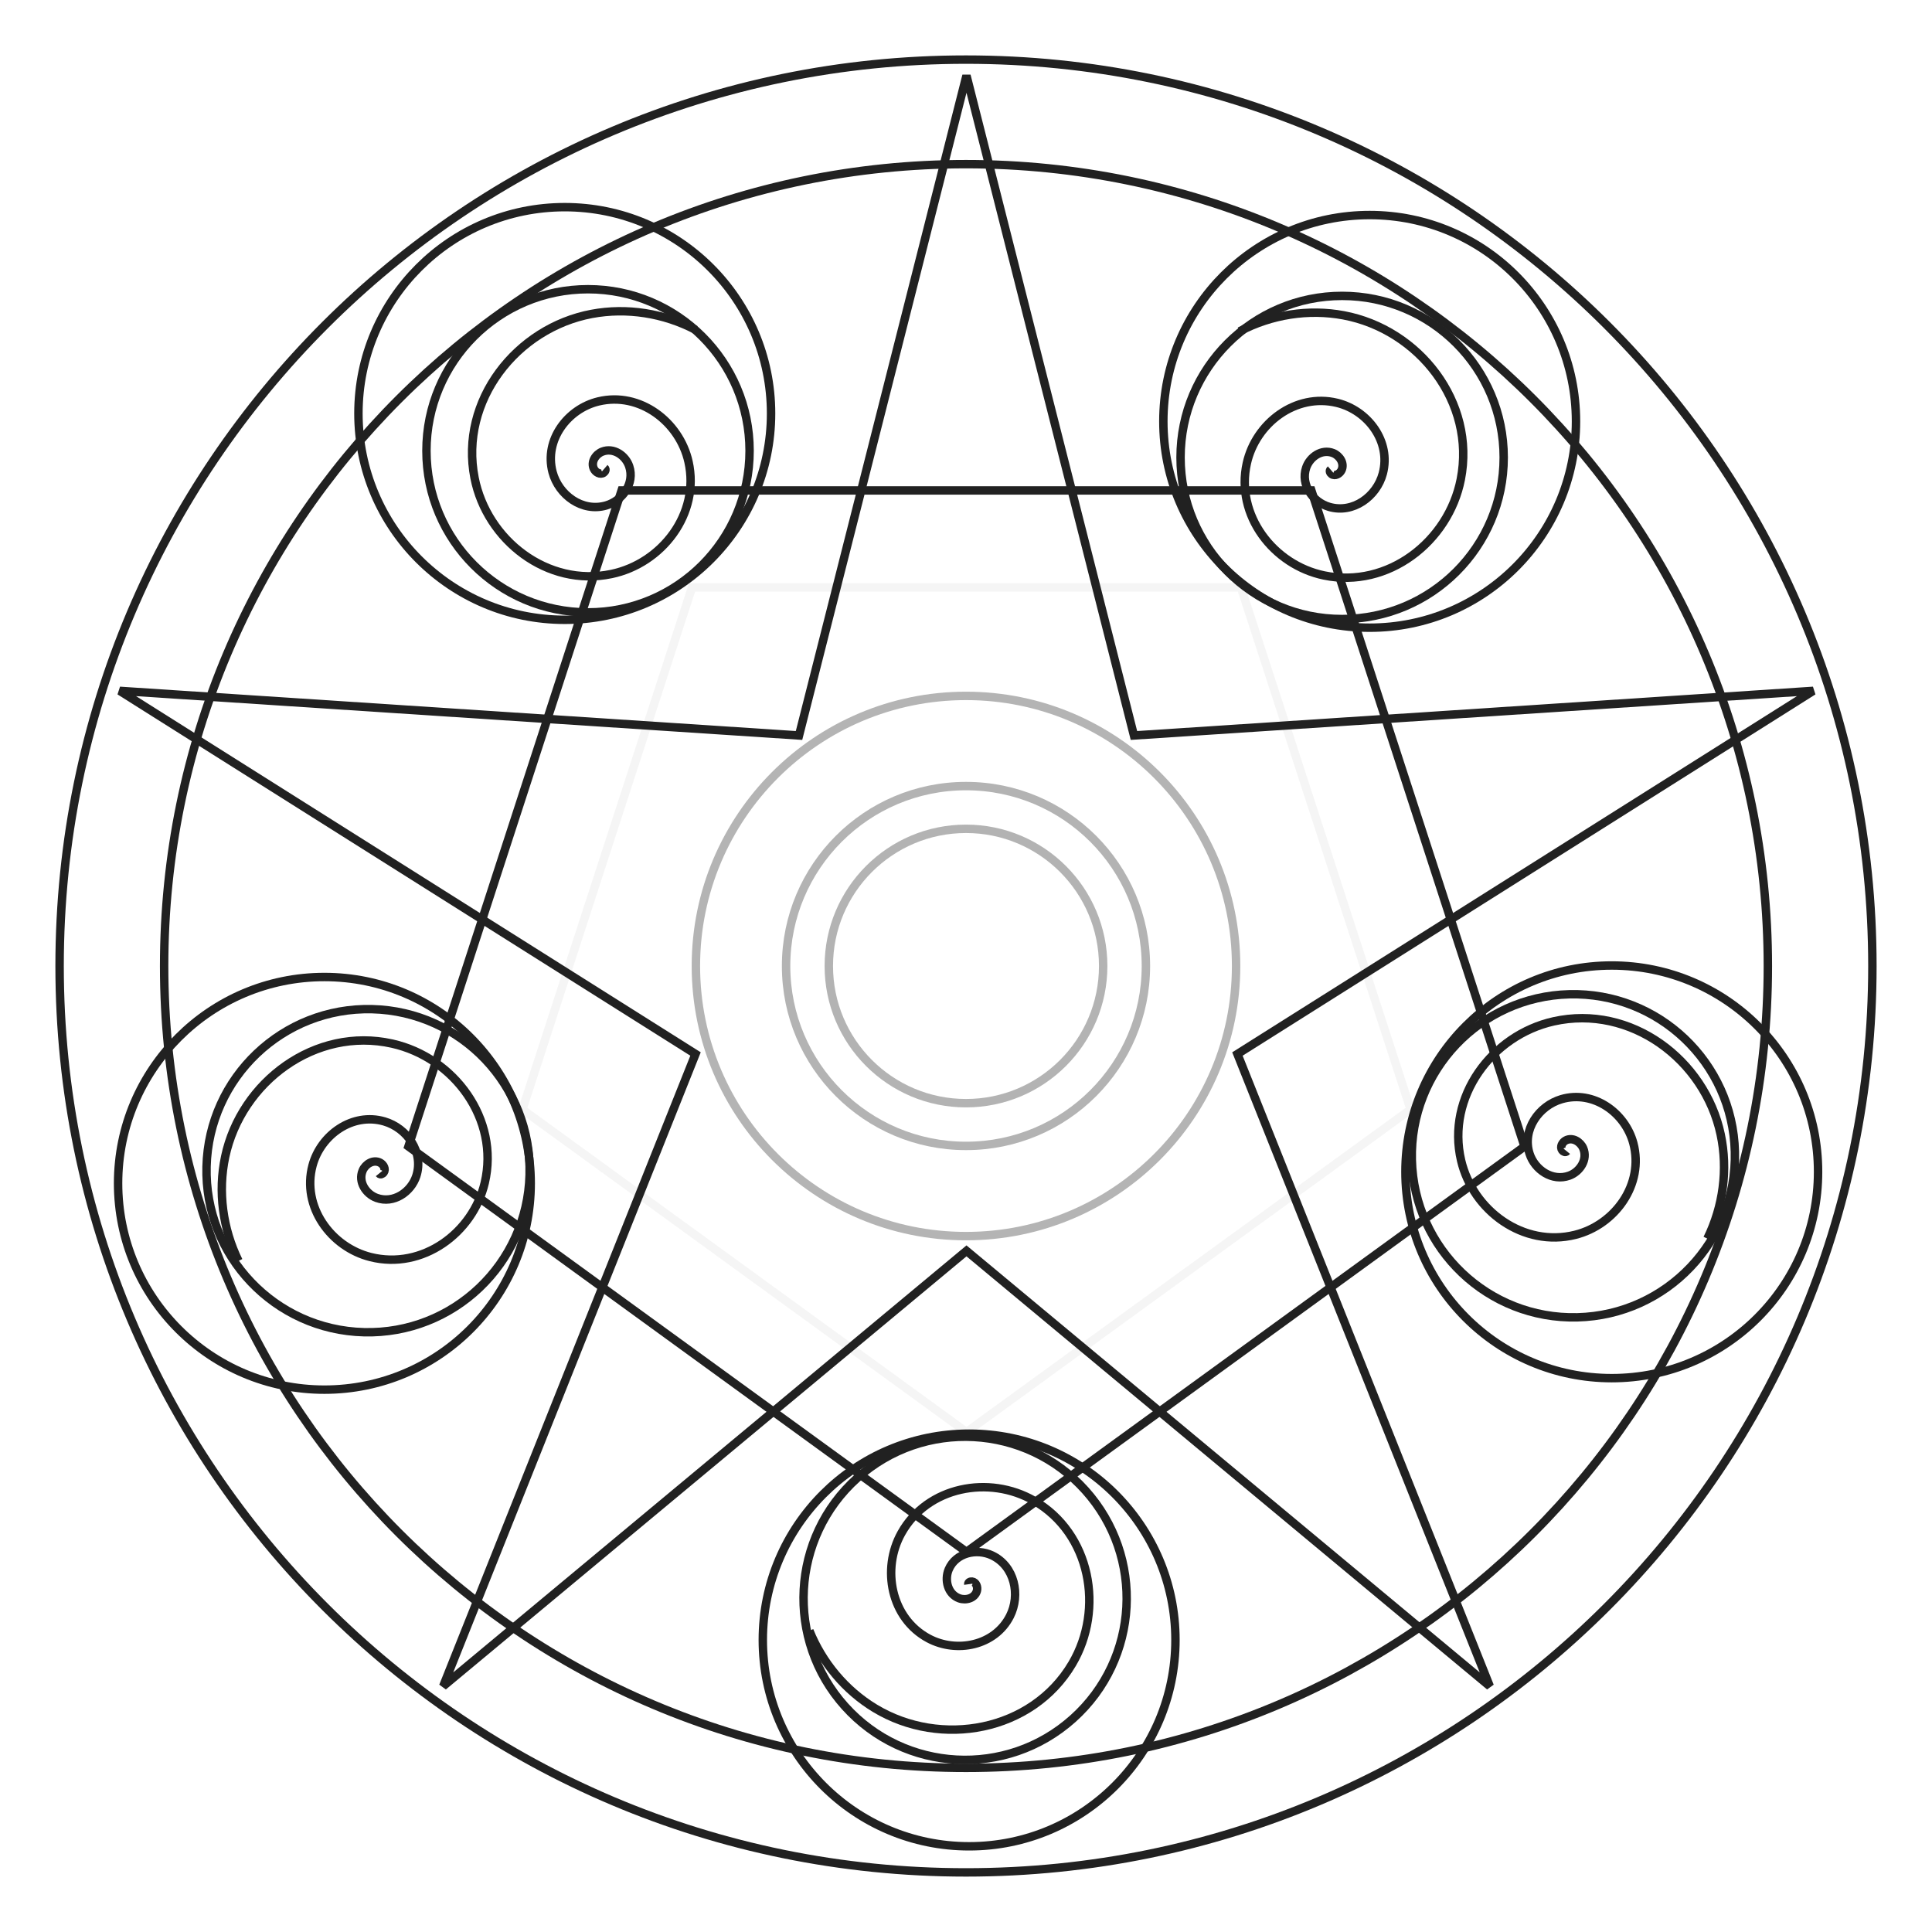
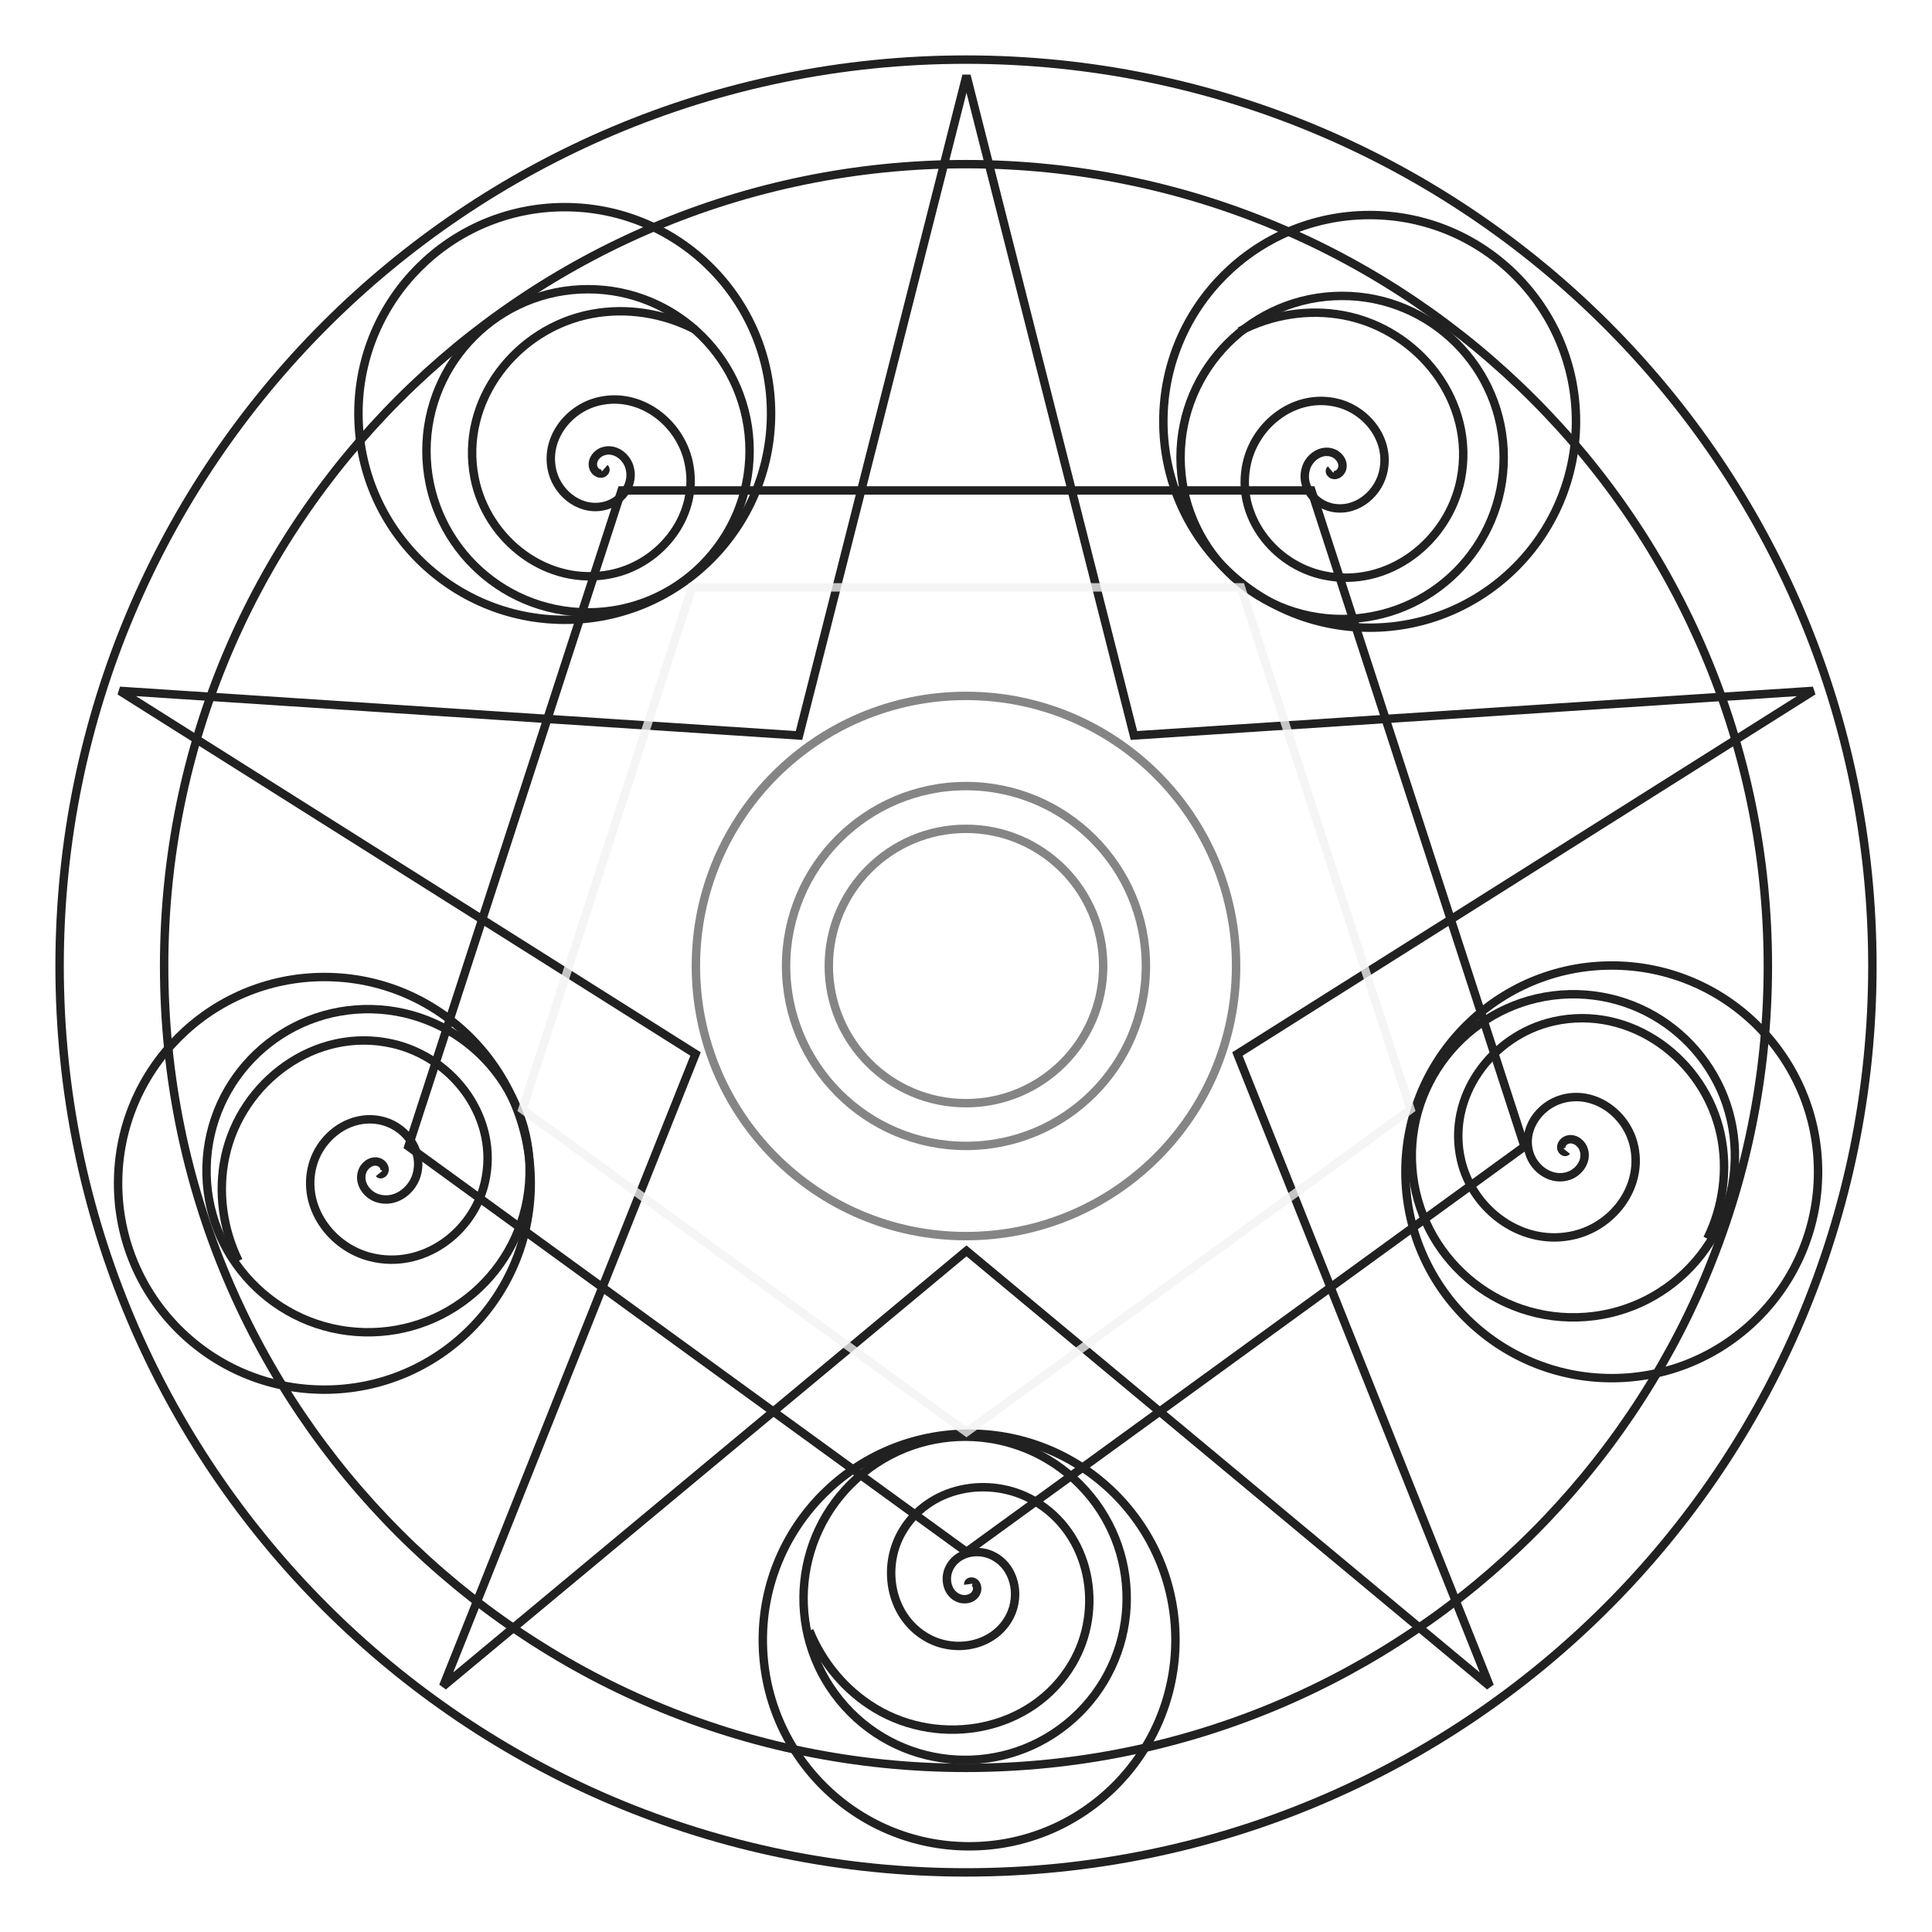
<svg xmlns="http://www.w3.org/2000/svg" width="128.206mm" height="128.206mm" viewBox="0 0 128.206 128.206" version="1.1" id="svg5">
  <defs id="defs2" />
  <g id="layer1" transform="translate(-76.20057,-11.56775)">
    <g id="g65351" transform="matrix(0.9852231,0,0,0.9852231,-64.83202,-39.31146)" style="display:inline">
      <text xml:space="preserve" style="font-size:11.091px;line-height:1.25;font-family:Mulish;-inkscape-font-specification:Mulish;display:inline;fill:#000000;stroke-width:0.567;stroke:#212121;stroke-miterlimit:4;stroke-dasharray:none;stroke-opacity:1" x="168.747" y="35.308" id="text10227">
        <tspan id="tspan10225" style="fill:#000000;stroke-width:0.567;stroke:#212121;stroke-miterlimit:4;stroke-dasharray:none;stroke-opacity:1" x="168.747" y="35.308"> </tspan>
      </text>
-       <circle style="display:inline;fill:none;stroke:#b3b3b3;stroke-width:0.567;stroke-miterlimit:4;stroke-dasharray:none;stroke-opacity:1" id="circle972" cx="208.212" cy="116.707" r="9.24" />
-       <circle style="display:inline;fill:none;stroke:#b3b3b3;stroke-width:0.567;stroke-miterlimit:4;stroke-dasharray:none;stroke-opacity:1" id="circle1162" cx="208.212" cy="116.707" r="12.118" />
-       <circle style="display:inline;fill:none;stroke:#b3b3b3;stroke-width:0.567;stroke-miterlimit:4;stroke-dasharray:none;stroke-opacity:0.988" id="circle1164" cx="208.212" cy="116.707" r="18.193" />
-       <path style="display:inline;opacity:1;fill:none;stroke:#f2f2f2;stroke-width:4.657;stroke-miterlimit:4;stroke-dasharray:none;stroke-opacity:0.784" id="path1192" transform="matrix(0.05531254,-0.108557,0.108557,0.05531254,131.0178,130.6895)" d="M 207.912,329.925 507.633,282.454 645.399,552.836 430.823,767.412 160.441,629.646 Z" />
+       <circle style="display:inline;fill:none;stroke:#858585;stroke-width:0.567;stroke-miterlimit:4;stroke-dasharray:none;stroke-opacity:0.996" id="circle972" cx="208.212" cy="116.707" r="9.24" />
+       <circle style="display:inline;fill:none;stroke:#858585;stroke-width:0.567;stroke-miterlimit:4;stroke-dasharray:none;stroke-opacity:0.996" id="circle1162" cx="208.212" cy="116.707" r="12.118" />
+       <circle style="display:inline;fill:none;stroke:#858585;stroke-width:0.567;stroke-miterlimit:4;stroke-dasharray:none;stroke-opacity:0.996" id="circle1164" cx="208.212" cy="116.707" r="18.193" />
      <path style="display:inline;opacity:1;fill:none;stroke:#212121;stroke-width:3.706;stroke-miterlimit:4;stroke-dasharray:none;stroke-opacity:1" id="path1274" transform="matrix(0.0695064,-0.136414,0.136414,0.0695064,111.2005,134.2923)" d="M 207.912,329.925 507.633,282.454 645.399,552.836 430.823,767.412 160.441,629.646 Z" />
      <circle style="display:inline;fill:none;stroke:#212121;stroke-width:0.567;stroke-miterlimit:4;stroke-dasharray:none;stroke-opacity:1" id="circle2257" cx="135.713" cy="-245.786" r="10.883" transform="rotate(88.55933)" />
      <path style="display:inline;opacity:1;fill:none;fill-rule:evenodd;stroke:#212121;stroke-width:3.789;stroke-miterlimit:4;stroke-dasharray:none;stroke-opacity:1" id="path2259" transform="matrix(-0.05402762,-0.1396673,0.1396673,-0.05402762,221.1301,175.2889)" d="m 220.763,282.644 c -0.448,-0.782 0.435,-1.59 1.124,-1.77 1.883,-0.493 3.392,1.38 3.591,3.067 0.407,3.454 -2.94,5.961 -6.105,6.071 -5.521,0.192 -9.332,-5.15 -9.232,-10.291 0.157,-8.1 8.035,-13.531 15.667,-13.093 11.207,0.643 18.579,11.615 17.668,22.265 -1.271,14.853 -15.906,24.496 -30.115,22.971 -19.05,-2.044 -31.297,-20.925 -29.016,-39.242 2.965,-23.806 26.684,-38.998 49.669,-35.813 29.129,4.036 47.612,33.196 43.373,61.415 -5.262,35.028 -40.472,57.151 -74.499,51.705 -15.924,-2.548 -30.663,-10.677 -41.58,-22.508" />
      <circle style="display:inline;fill:none;stroke:#212121;stroke-width:0.567;stroke-miterlimit:4;stroke-dasharray:none;stroke-opacity:1" id="circle2261" cx="126.23" cy="171.167" r="10.883" transform="matrix(-0.02514173,0.9996839,0.9996839,0.02514173,0,0)" />
      <path style="display:inline;opacity:1;fill:none;fill-rule:evenodd;stroke:#212121;stroke-width:3.789;stroke-miterlimit:4;stroke-dasharray:none;stroke-opacity:1" id="path2263" transform="matrix(0.05402762,-0.1396673,-0.1396673,-0.05402762,196.2286,176.7889)" d="m 220.763,282.644 c -0.448,-0.782 0.435,-1.59 1.124,-1.77 1.883,-0.493 3.392,1.38 3.591,3.067 0.407,3.454 -2.94,5.961 -6.105,6.071 -5.521,0.192 -9.332,-5.15 -9.232,-10.291 0.157,-8.1 8.035,-13.531 15.667,-13.093 11.207,0.643 18.579,11.615 17.668,22.265 -1.271,14.853 -15.906,24.496 -30.115,22.971 -19.05,-2.044 -31.297,-20.925 -29.016,-39.242 2.965,-23.806 26.684,-38.998 49.669,-35.813 29.129,4.036 47.612,33.196 43.373,61.415 -5.262,35.028 -40.472,57.151 -74.499,51.705 -15.924,-2.548 -30.663,-10.677 -41.58,-22.508" />
      <path style="display:inline;opacity:1;fill:none;stroke:#212121;stroke-width:2.442;stroke-miterlimit:4;stroke-dasharray:none;stroke-opacity:1" id="path2469" transform="matrix(0.1054641,0.2069848,0.2069848,-0.1054641,60.99682,89.93439)" d="M 207.912,329.925 377.52,430.868 507.633,282.454 l -43.591,192.499 181.357,77.882 -196.548,18.028 -18.028,196.548 -77.882,-181.357 -192.499,43.591 148.414,-130.113 z" />
      <g id="g4499" transform="matrix(-0.5767282,0,0,0.5767282,318.1616,39.07678)" style="display:inline;stroke:#212121;stroke-width:0.984;stroke-miterlimit:4;stroke-dasharray:none;stroke-opacity:1">
        <g id="g59134" transform="translate(1.157562,1.511261)" style="stroke:#212121;stroke-width:0.984;stroke-miterlimit:4;stroke-dasharray:none;stroke-opacity:1">
          <g id="g2255" transform="matrix(0.98139,0,0,0.98139,2.741246,1.280983)" style="display:inline;stroke:#212121;stroke-width:1.002;stroke-miterlimit:4;stroke-dasharray:none;stroke-opacity:1">
            <circle style="fill:none;stroke:#212121;stroke-width:1.002;stroke-miterlimit:4;stroke-dasharray:none;stroke-opacity:1" id="circle2249" cx="145.526" cy="73.795" r="19.228" />
            <path style="fill:none;fill-rule:evenodd;stroke:#212121;stroke-width:3.789;stroke-miterlimit:4;stroke-dasharray:none;stroke-opacity:1" id="path2251" transform="matrix(-0.249086,0.0892217,-0.0892217,-0.249086,227.107,125.9393)" d="m 220.763,282.644 c -0.448,-0.782 0.435,-1.59 1.124,-1.77 1.883,-0.493 3.392,1.38 3.591,3.067 0.407,3.454 -2.94,5.961 -6.105,6.071 -5.521,0.192 -9.332,-5.15 -9.232,-10.291 0.157,-8.1 8.035,-13.531 15.667,-13.093 11.207,0.643 18.579,11.615 17.668,22.265 -1.271,14.853 -15.906,24.496 -30.115,22.971 -19.05,-2.044 -31.297,-20.925 -29.016,-39.242 2.965,-23.806 26.684,-38.998 49.669,-35.813 29.129,4.036 47.612,33.196 43.373,61.415 -5.262,35.028 -40.472,57.151 -74.499,51.705 -15.924,-2.548 -30.663,-10.677 -41.58,-22.508" />
          </g>
          <circle style="fill:none;stroke:#212121;stroke-width:0.984;stroke-miterlimit:4;stroke-dasharray:none;stroke-opacity:1" id="circle4495" cx="142.342" cy="69.487" r="24.096" />
        </g>
        <g id="g59125" transform="translate(0.356283,-0.1496645)" style="stroke:#212121;stroke-width:0.984;stroke-miterlimit:4;stroke-dasharray:none;stroke-opacity:1">
          <circle style="display:inline;fill:none;stroke:#212121;stroke-width:0.575;stroke-miterlimit:4;stroke-dasharray:none;stroke-opacity:1" id="path1298" cx="169.722" cy="93.923" r="11.032" transform="matrix(-1.710465,0,0,1.710465,524.7345,-86.06756)" />
          <path style="display:inline;opacity:1;fill:none;fill-rule:evenodd;stroke:#212121;stroke-width:3.789;stroke-miterlimit:4;stroke-dasharray:none;stroke-opacity:1" id="path1437" transform="matrix(0.2444505,0.08756127,0.08756127,-0.2444505,153.759,126.3722)" d="m 220.763,282.644 c -0.448,-0.782 0.435,-1.59 1.124,-1.77 1.883,-0.493 3.392,1.38 3.591,3.067 0.407,3.454 -2.94,5.961 -6.105,6.071 -5.521,0.192 -9.332,-5.15 -9.232,-10.291 0.157,-8.1 8.035,-13.531 15.667,-13.093 11.207,0.643 18.579,11.615 17.668,22.265 -1.271,14.853 -15.906,24.496 -30.115,22.971 -19.05,-2.044 -31.297,-20.925 -29.016,-39.242 2.965,-23.806 26.684,-38.998 49.669,-35.813 29.129,4.036 47.612,33.196 43.373,61.415 -5.262,35.028 -40.472,57.151 -74.499,51.705 -15.924,-2.548 -30.663,-10.677 -41.58,-22.508" />
          <circle style="fill:none;stroke:#212121;stroke-width:0.984;stroke-miterlimit:4;stroke-dasharray:none;stroke-opacity:1" id="circle4495-3" cx="237.148" cy="70.226" r="24.096" />
        </g>
        <circle style="fill:none;stroke:#212121;stroke-width:0.984;stroke-miterlimit:4;stroke-dasharray:none;stroke-opacity:1" id="circle4528" cx="265.573" cy="159.985" r="24.096" />
        <g id="g59266" transform="translate(-0.2057887,0.2888058)" style="stroke:#212121;stroke-width:0.984;stroke-miterlimit:4;stroke-dasharray:none;stroke-opacity:1">
          <circle style="display:inline;fill:none;stroke:#212121;stroke-width:0.575;stroke-miterlimit:4;stroke-dasharray:none;stroke-opacity:1" id="circle2265" cx="-30.341" cy="258.359" r="11.032" transform="matrix(1.273003,1.142435,-1.142435,1.273003,524.7345,-86.06756)" />
          <path style="display:inline;opacity:1;fill:none;fill-rule:evenodd;stroke:#212121;stroke-width:3.789;stroke-miterlimit:4;stroke-dasharray:none;stroke-opacity:1" id="path2267" transform="matrix(-0.2404136,0.09810369,0.09810369,0.2404136,215.9331,116.9121)" d="m 220.763,282.645 c -0.451,-0.782 0.431,-1.593 1.119,-1.775 1.884,-0.5 3.401,1.372 3.605,3.061 0.418,3.46 -2.929,5.981 -6.099,6.1 -5.532,0.208 -9.365,-5.134 -9.28,-10.286 0.134,-8.118 8.014,-13.582 15.664,-13.165 11.234,0.613 18.653,11.588 17.77,22.265 -1.232,14.891 -15.874,24.597 -30.12,23.109 -19.1,-1.995 -31.429,-20.887 -29.194,-39.254 2.905,-23.871 26.64,-39.166 49.688,-36.038 29.212,3.965 47.82,33.145 43.65,61.444 -5.177,35.129 -40.413,57.404 -74.539,52.04 -15.383,-2.418 -29.698,-10.03 -40.537,-21.176" />
          <circle style="fill:none;stroke:#212121;stroke-width:0.984;stroke-miterlimit:4;stroke-dasharray:none;stroke-opacity:1" id="circle4530" cx="190.484" cy="213.028" r="24.096" />
        </g>
        <circle style="fill:none;stroke:#212121;stroke-width:0.984;stroke-miterlimit:4;stroke-dasharray:none;stroke-opacity:1" id="circle4532" cx="115.228" cy="158.642" r="24.096" />
      </g>
      <circle style="display:inline;fill:none;stroke:#212121;stroke-width:0.567;stroke-miterlimit:4;stroke-dasharray:none;stroke-opacity:1" id="circle60091" cx="208.212" cy="116.707" r="61.05" />
      <circle style="display:inline;fill:none;stroke:#212121;stroke-width:0.567;stroke-miterlimit:4;stroke-dasharray:none;stroke-opacity:1" id="circle60195" cx="208.212" cy="116.707" r="54.009" />
+       <path style="display:inline;opacity:1;fill:none;stroke:#f2f2f2;stroke-width:4.657;stroke-miterlimit:4;stroke-dasharray:none;stroke-opacity:0.784" id="path1192" transform="matrix(0.05531254,-0.108557,0.108557,0.05531254,131.0178,130.6895)" d="M 207.912,329.925 507.633,282.454 645.399,552.836 430.823,767.412 160.441,629.646 Z" />
    </g>
  </g>
</svg>
